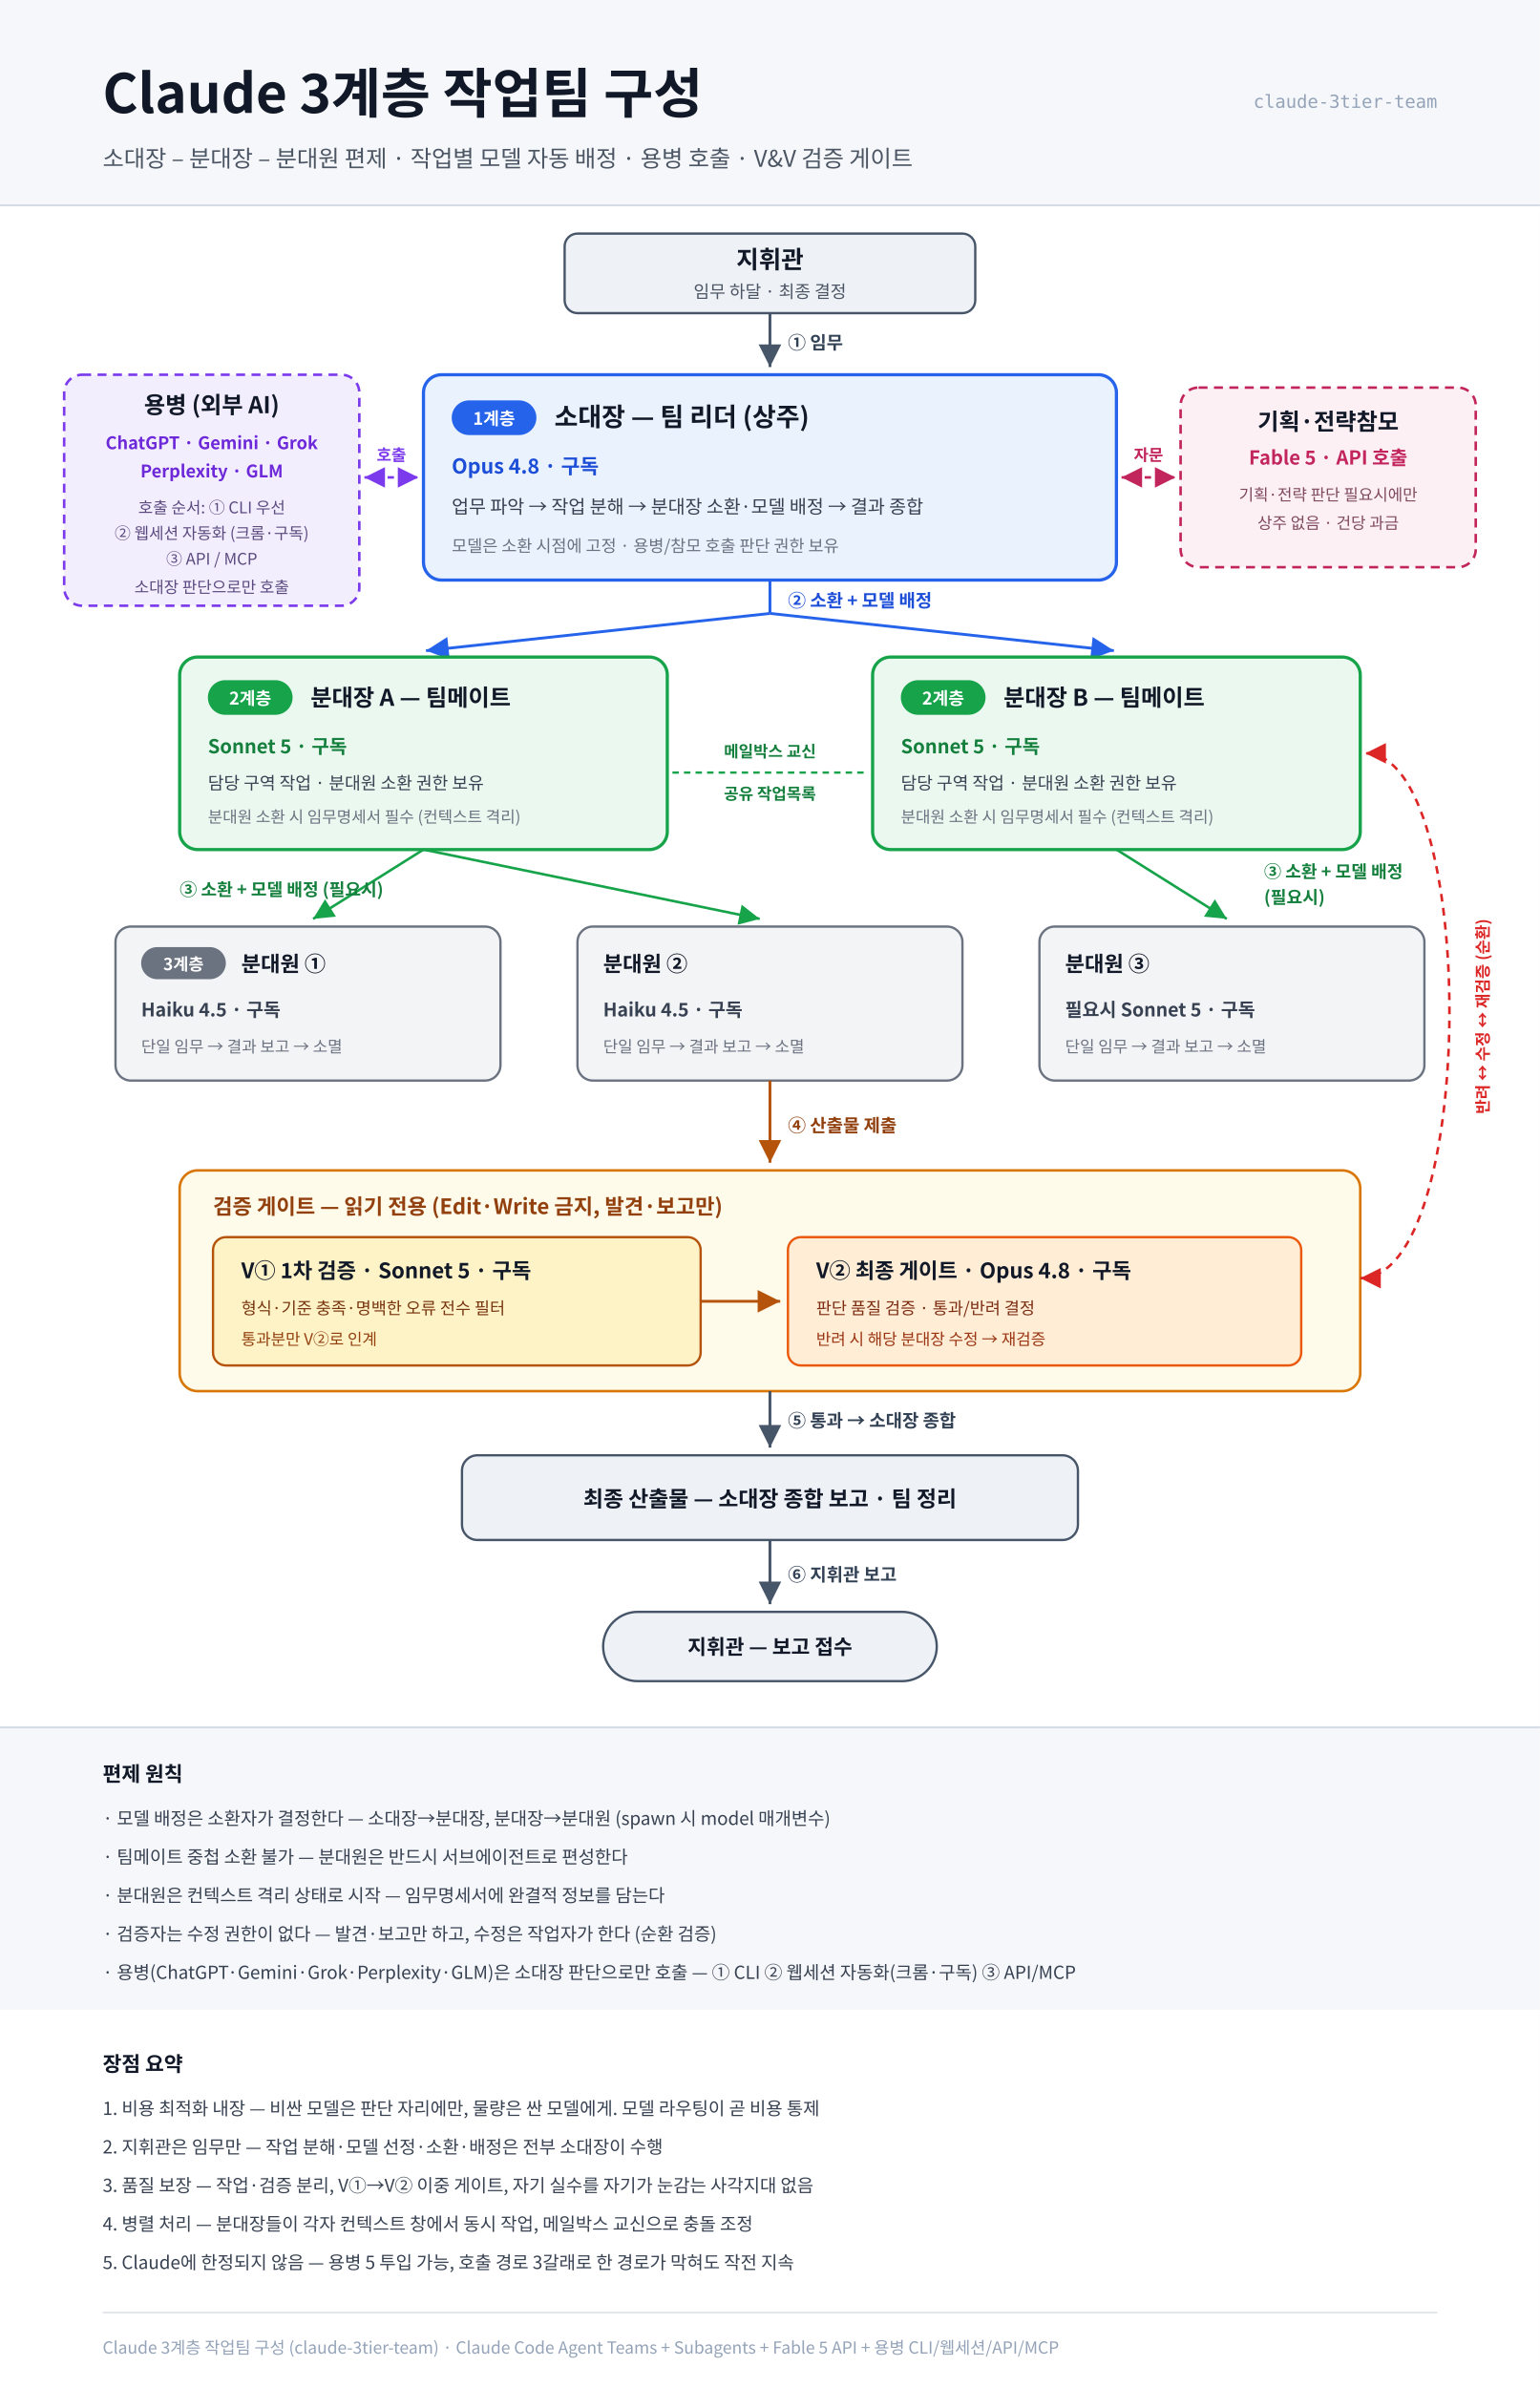
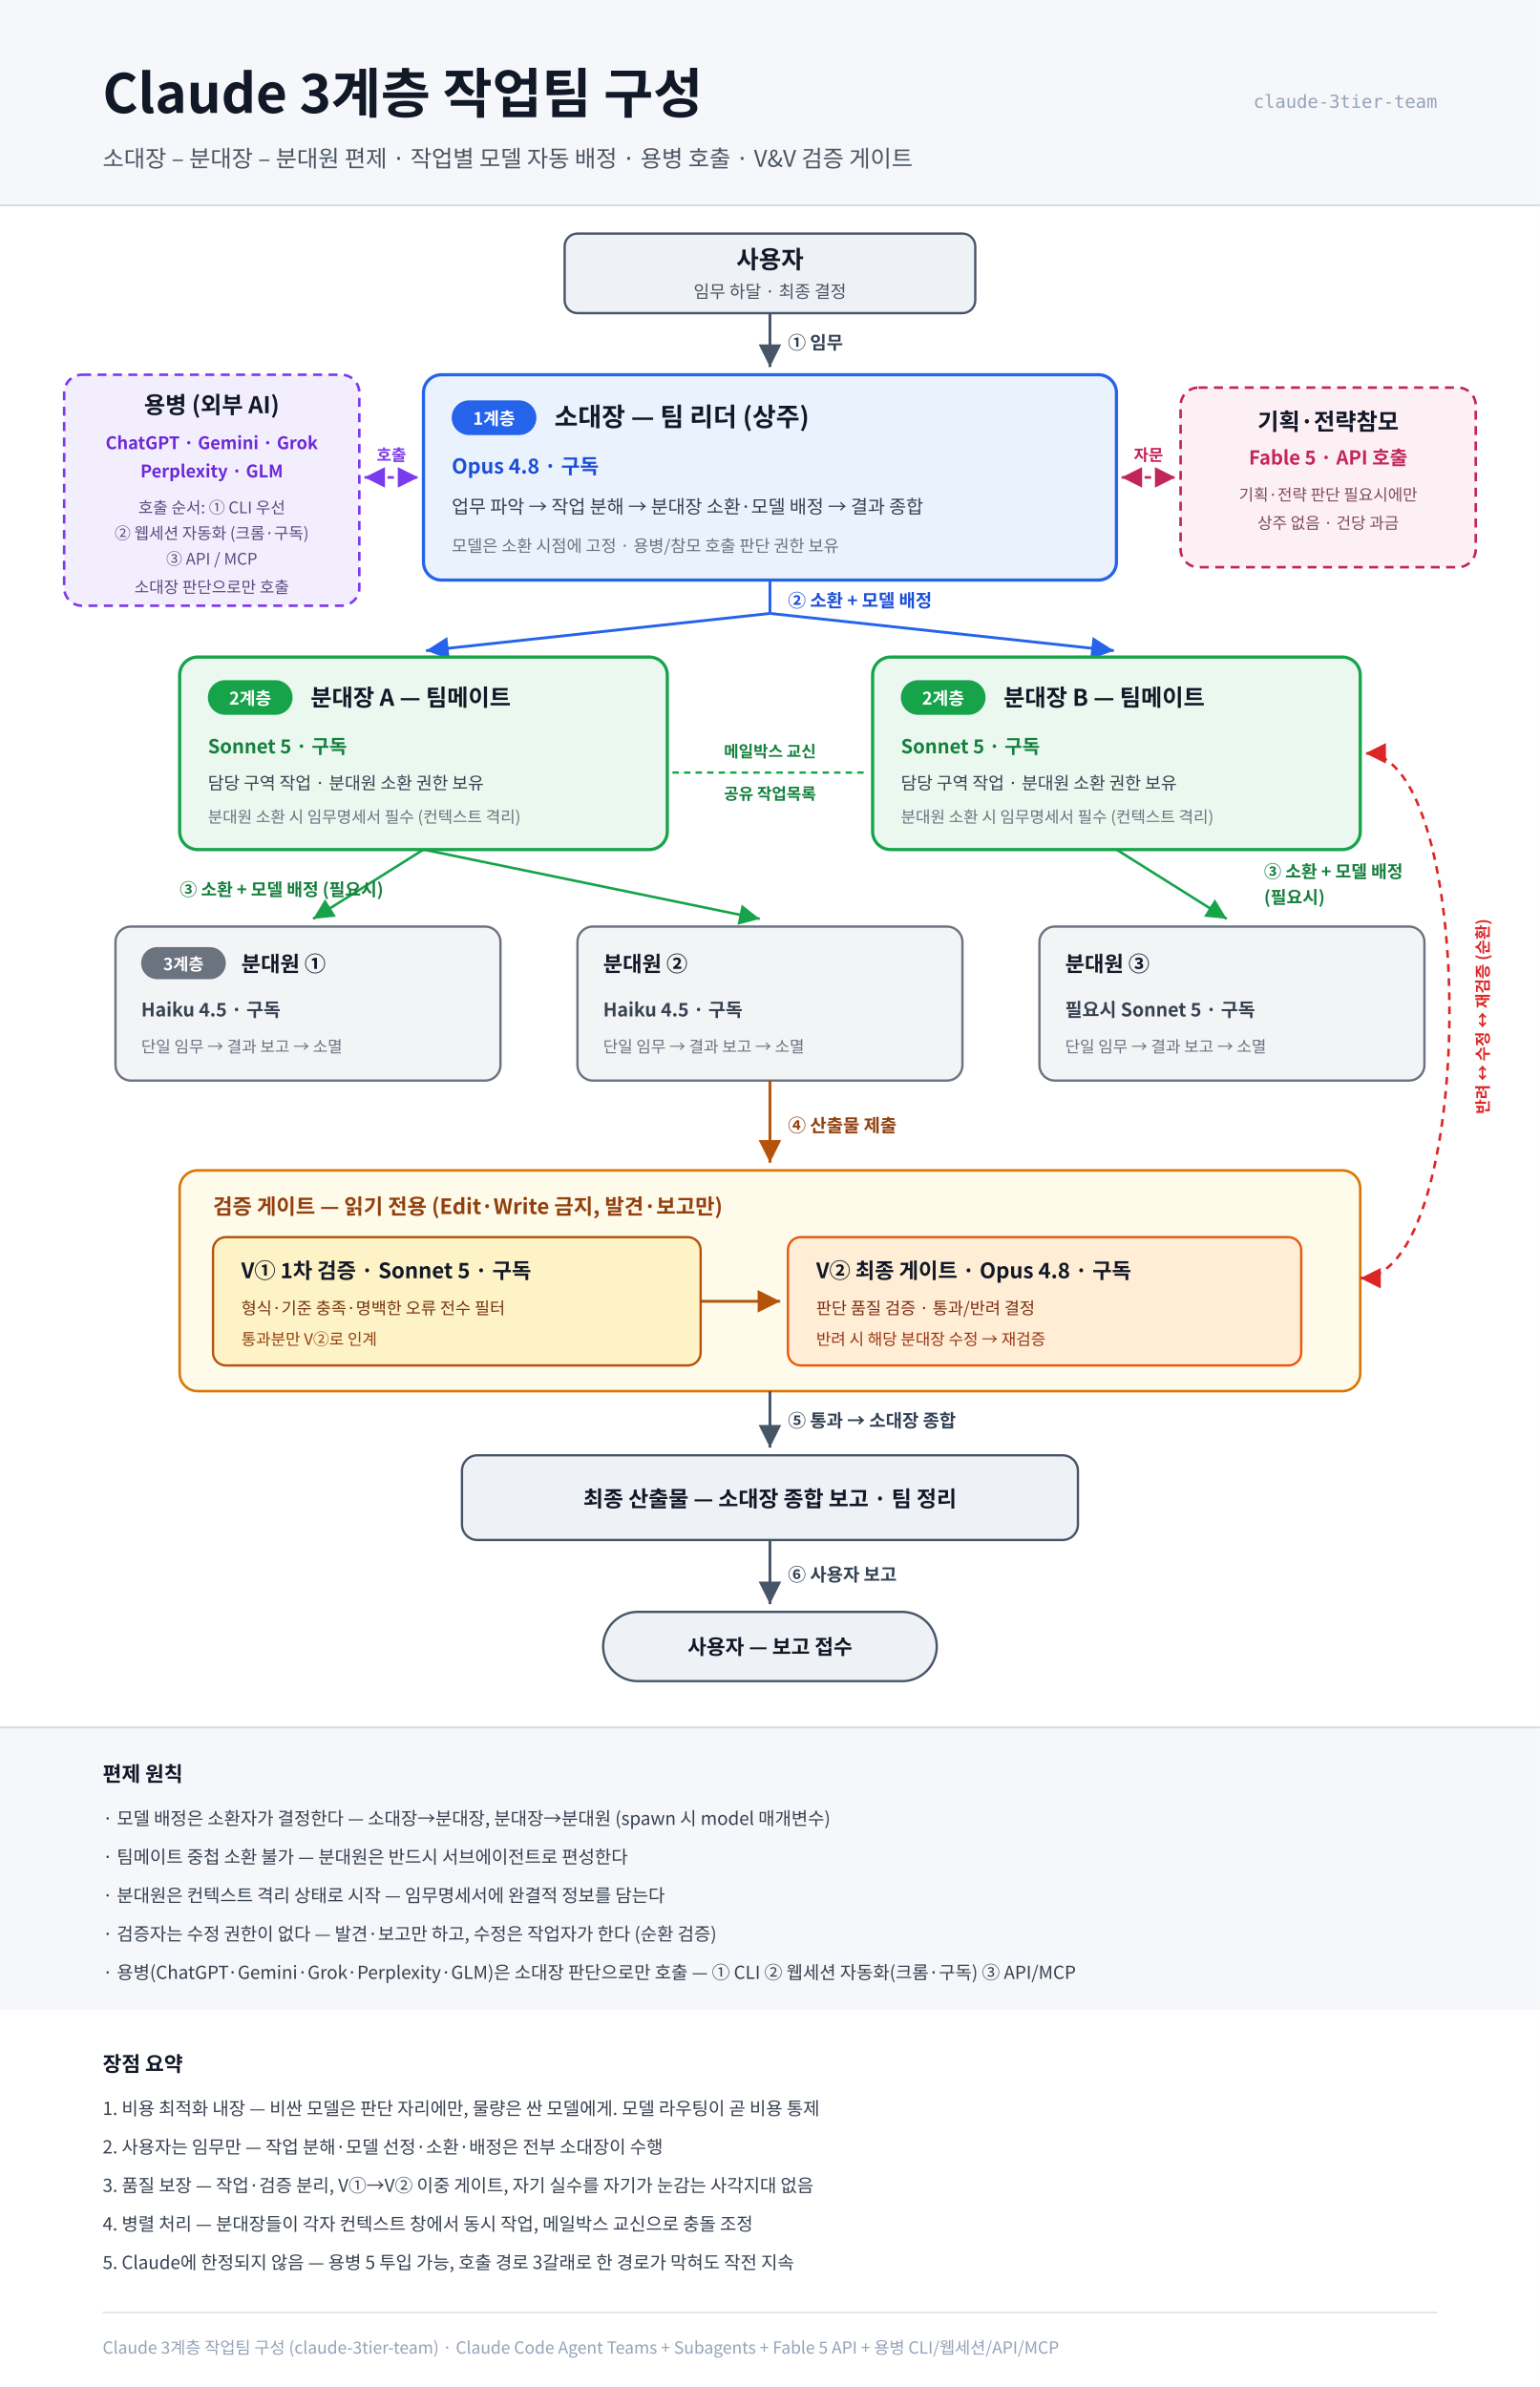
<svg xmlns="http://www.w3.org/2000/svg" width="1200" height="1860" viewBox="0 0 1200 1860" font-family="Pretendard, 'Noto Sans KR', 'Noto Sans CJK KR', 'Malgun Gothic', 'Apple SD Gothic Neo', sans-serif">
  <defs>
    <marker id="arrGray" markerWidth="10" markerHeight="10" refX="8" refY="4" orient="auto">
      <path d="M0,0 L8,4 L0,8 Z" fill="#475569" />
    </marker>
    <marker id="arrBlue" markerWidth="10" markerHeight="10" refX="8" refY="4" orient="auto">
      <path d="M0,0 L8,4 L0,8 Z" fill="#2563eb" />
    </marker>
    <marker id="arrGreen" markerWidth="10" markerHeight="10" refX="8" refY="4" orient="auto">
      <path d="M0,0 L8,4 L0,8 Z" fill="#16a34a" />
    </marker>
    <marker id="arrGold" markerWidth="10" markerHeight="10" refX="8" refY="4" orient="auto">
      <path d="M0,0 L8,4 L0,8 Z" fill="#b45309" />
    </marker>
    <marker id="arrRed" markerWidth="10" markerHeight="10" refX="8" refY="4" orient="auto">
      <path d="M0,0 L8,4 L0,8 Z" fill="#dc2626" />
    </marker>
    <marker id="arrRedStart" markerWidth="10" markerHeight="10" refX="0" refY="4" orient="auto">
      <path d="M8,0 L0,4 L8,8 Z" fill="#dc2626" />
    </marker>
    <marker id="arrPink" markerWidth="10" markerHeight="10" refX="8" refY="4" orient="auto">
      <path d="M0,0 L8,4 L0,8 Z" fill="#c2255c" />
    </marker>
    <marker id="arrPinkStart" markerWidth="10" markerHeight="10" refX="0" refY="4" orient="auto">
      <path d="M8,0 L0,4 L8,8 Z" fill="#c2255c" />
    </marker>
    <marker id="arrViolet" markerWidth="10" markerHeight="10" refX="8" refY="4" orient="auto">
      <path d="M0,0 L8,4 L0,8 Z" fill="#7c3aed" />
    </marker>
    <marker id="arrVioletStart" markerWidth="10" markerHeight="10" refX="0" refY="4" orient="auto">
      <path d="M8,0 L0,4 L8,8 Z" fill="#7c3aed" />
    </marker>
  </defs>
  <rect width="1200" height="1860" fill="#ffffff" />
  <rect x="0" y="0" width="1200" height="160" fill="#f5f7fa" />
  <line x1="0" y1="160" x2="1200" y2="160" stroke="#d5dbe4" stroke-width="1.5" />
  <text x="80" y="88" font-size="42" font-weight="700" fill="#111827">Claude 3계층 작업팀 구성</text>
  <text x="80" y="130" font-size="18" fill="#4b5563">소대장 – 분대장 – 분대원 편제 · 작업별 모델 자동 배정 · 용병 호출 · V&amp;V 검증 게이트</text>
  <text x="1120" y="84" font-size="14" fill="#94a3b8" text-anchor="end" font-family="Consolas, monospace">claude-3tier-team</text>
  <rect x="440" y="182" width="320" height="62" rx="10" fill="#eef1f6" stroke="#475569" stroke-width="1.8" />
-   <text x="600" y="209" font-size="19" font-weight="700" fill="#111827" text-anchor="middle">지휘관</text>
+   <text x="600" y="209" font-size="19" font-weight="700" fill="#111827" text-anchor="middle">사용자</text>
  <text x="600" y="232" font-size="13.5" fill="#4b5563" text-anchor="middle">임무 하달 · 최종 결정</text>
  <line x1="600" y1="244" x2="600" y2="286" stroke="#475569" stroke-width="2.2" marker-end="url(#arrGray)" />
  <text x="614" y="272" font-size="14" font-weight="600" fill="#334155">① 임무</text>
  <rect x="50" y="292" width="230" height="180" rx="14" fill="#f3eefe" stroke="#7c3aed" stroke-width="2" stroke-dasharray="7 5" />
  <text x="165" y="322" font-size="18" font-weight="700" fill="#111827" text-anchor="middle">용병 (외부 AI)</text>
  <text x="165" y="350" font-size="13.5" font-weight="700" fill="#6d28d9" text-anchor="middle">ChatGPT · Gemini · Grok</text>
  <text x="165" y="372" font-size="13.5" font-weight="700" fill="#6d28d9" text-anchor="middle">Perplexity · GLM</text>
  <text x="165" y="400" font-size="12.5" fill="#5b4a7f" text-anchor="middle">호출 순서: ① CLI 우선</text>
  <text x="165" y="420" font-size="12.5" fill="#5b4a7f" text-anchor="middle">② 웹세션 자동화 (크롬·구독)</text>
  <text x="165" y="440" font-size="12.5" fill="#5b4a7f" text-anchor="middle">③ API / MCP</text>
  <text x="165" y="462" font-size="12.5" fill="#5b4a7f" text-anchor="middle">소대장 판단으로만 호출</text>
  <line x1="284" y1="372" x2="326" y2="372" stroke="#7c3aed" stroke-width="2" stroke-dasharray="5 4" marker-start="url(#arrVioletStart)" marker-end="url(#arrViolet)" />
  <text x="305" y="359" font-size="12.5" font-weight="600" fill="#7c3aed" text-anchor="middle">호출</text>
  <rect x="330" y="292" width="540" height="160" rx="14" fill="#eaf2fd" stroke="#2563eb" stroke-width="2.5" />
  <rect x="352" y="312" width="66" height="27" rx="13.5" fill="#2563eb" />
  <text x="385" y="331" font-size="13.5" font-weight="700" fill="#ffffff" text-anchor="middle">1계층</text>
  <text x="432" y="332" font-size="20" font-weight="700" fill="#111827">소대장 — 팀 리더 (상주)</text>
  <text x="352" y="369" font-size="16" font-weight="700" fill="#1d4ed8">Opus 4.8 · 구독</text>
  <text x="352" y="400" font-size="14.5" fill="#374151">업무 파악 → 작업 분해 → 분대장 소환·모델 배정 → 결과 종합</text>
  <text x="352" y="430" font-size="13" fill="#6b7280">모델은 소환 시점에 고정 · 용병/참모 호출 판단 권한 보유</text>
  <rect x="920" y="302" width="230" height="140" rx="14" fill="#fdf0f5" stroke="#c2255c" stroke-width="2" stroke-dasharray="7 5" />
  <text x="1035" y="335" font-size="18" font-weight="700" fill="#111827" text-anchor="middle">기획·전략참모</text>
  <text x="1035" y="362" font-size="15" font-weight="700" fill="#c2255c" text-anchor="middle">Fable 5 · API 호출</text>
  <text x="1035" y="390" font-size="12.5" fill="#7f4a5e" text-anchor="middle">기획·전략 판단 필요시에만</text>
  <text x="1035" y="412" font-size="12.5" fill="#7f4a5e" text-anchor="middle">상주 없음 · 건당 과금</text>
  <line x1="874" y1="372" x2="916" y2="372" stroke="#c2255c" stroke-width="2" stroke-dasharray="5 4" marker-end="url(#arrPink)" marker-start="url(#arrPinkStart)" />
  <text x="895" y="359" font-size="12.5" font-weight="600" fill="#c2255c" text-anchor="middle">자문</text>
  <line x1="600" y1="452" x2="600" y2="478" stroke="#2563eb" stroke-width="2.2" />
  <line x1="600" y1="478" x2="332" y2="507" stroke="#2563eb" stroke-width="2.2" marker-end="url(#arrBlue)" />
  <line x1="600" y1="478" x2="868" y2="507" stroke="#2563eb" stroke-width="2.2" marker-end="url(#arrBlue)" />
  <text x="614" y="473" font-size="14" font-weight="600" fill="#1d4ed8">② 소환 + 모델 배정</text>
  <rect x="140" y="512" width="380" height="150" rx="14" fill="#ebf8f0" stroke="#16a34a" stroke-width="2.5" />
  <rect x="162" y="530" width="66" height="27" rx="13.5" fill="#16a34a" />
  <text x="195" y="549" font-size="13.5" font-weight="700" fill="#ffffff" text-anchor="middle">2계층</text>
  <text x="242" y="550" font-size="18" font-weight="700" fill="#111827">분대장 A — 팀메이트</text>
  <text x="162" y="587" font-size="15" font-weight="700" fill="#15803d">Sonnet 5 · 구독</text>
  <text x="162" y="615" font-size="13.5" fill="#374151">담당 구역 작업 · 분대원 소환 권한 보유</text>
  <text x="162" y="641" font-size="12.5" fill="#6b7280">분대원 소환 시 임무명세서 필수 (컨텍스트 격리)</text>
  <rect x="680" y="512" width="380" height="150" rx="14" fill="#ebf8f0" stroke="#16a34a" stroke-width="2.5" />
  <rect x="702" y="530" width="66" height="27" rx="13.5" fill="#16a34a" />
  <text x="735" y="549" font-size="13.5" font-weight="700" fill="#ffffff" text-anchor="middle">2계층</text>
  <text x="782" y="550" font-size="18" font-weight="700" fill="#111827">분대장 B — 팀메이트</text>
  <text x="702" y="587" font-size="15" font-weight="700" fill="#15803d">Sonnet 5 · 구독</text>
  <text x="702" y="615" font-size="13.5" fill="#374151">담당 구역 작업 · 분대원 소환 권한 보유</text>
  <text x="702" y="641" font-size="12.5" fill="#6b7280">분대원 소환 시 임무명세서 필수 (컨텍스트 격리)</text>
  <line x1="524" y1="602" x2="676" y2="602" stroke="#16a34a" stroke-width="1.8" stroke-dasharray="5 4" />
  <text x="600" y="590" font-size="12.5" font-weight="600" fill="#15803d" text-anchor="middle">메일박스 교신</text>
  <text x="600" y="623" font-size="12.5" font-weight="600" fill="#15803d" text-anchor="middle">공유 작업목록</text>
  <line x1="330" y1="662" x2="244" y2="716" stroke="#16a34a" stroke-width="2" marker-end="url(#arrGreen)" />
  <line x1="330" y1="662" x2="592" y2="716" stroke="#16a34a" stroke-width="2" marker-end="url(#arrGreen)" />
  <line x1="870" y1="662" x2="956" y2="716" stroke="#16a34a" stroke-width="2" marker-end="url(#arrGreen)" />
  <text x="140" y="698" font-size="13.5" font-weight="600" fill="#15803d">③ 소환 + 모델 배정 (필요시)</text>
  <text x="985" y="684" font-size="13.5" font-weight="600" fill="#15803d">③ 소환 + 모델 배정</text>
  <text x="985" y="704" font-size="13.5" font-weight="600" fill="#15803d">(필요시)</text>
  <rect x="90" y="722" width="300" height="120" rx="12" fill="#f3f4f6" stroke="#6b7280" stroke-width="1.8" />
  <rect x="110" y="738" width="66" height="25" rx="12.5" fill="#6b7280" />
  <text x="143" y="756" font-size="13" font-weight="700" fill="#ffffff" text-anchor="middle">3계층</text>
  <text x="188" y="757" font-size="16.5" font-weight="700" fill="#111827">분대원 ①</text>
  <text x="110" y="792" font-size="14.5" font-weight="700" fill="#374151">Haiku 4.5 · 구독</text>
  <text x="110" y="820" font-size="12.5" fill="#6b7280">단일 임무 → 결과 보고 → 소멸</text>
  <rect x="450" y="722" width="300" height="120" rx="12" fill="#f3f4f6" stroke="#6b7280" stroke-width="1.8" />
  <text x="470" y="757" font-size="16.5" font-weight="700" fill="#111827">분대원 ②</text>
  <text x="470" y="792" font-size="14.5" font-weight="700" fill="#374151">Haiku 4.5 · 구독</text>
  <text x="470" y="820" font-size="12.5" fill="#6b7280">단일 임무 → 결과 보고 → 소멸</text>
  <rect x="810" y="722" width="300" height="120" rx="12" fill="#f3f4f6" stroke="#6b7280" stroke-width="1.8" />
  <text x="830" y="757" font-size="16.5" font-weight="700" fill="#111827">분대원 ③</text>
  <text x="830" y="792" font-size="14.5" font-weight="700" fill="#374151">필요시 Sonnet 5 · 구독</text>
  <text x="830" y="820" font-size="12.5" fill="#6b7280">단일 임무 → 결과 보고 → 소멸</text>
  <line x1="600" y1="842" x2="600" y2="906" stroke="#b45309" stroke-width="2.2" marker-end="url(#arrGold)" />
  <text x="614" y="882" font-size="14" font-weight="600" fill="#92400e">④ 산출물 제출</text>
  <rect x="140" y="912" width="920" height="172" rx="14" fill="#fffbeb" stroke="#d97706" stroke-width="2" />
  <text x="166" y="946" font-size="16.5" font-weight="700" fill="#92400e">검증 게이트 — 읽기 전용 (Edit·Write 금지, 발견·보고만)</text>
  <rect x="166" y="964" width="380" height="100" rx="10" fill="#fef3c7" stroke="#b45309" stroke-width="1.8" />
  <text x="188" y="996" font-size="16.5" font-weight="700" fill="#111827">V① 1차 검증 · Sonnet 5 · 구독</text>
  <text x="188" y="1024" font-size="13" fill="#78350f">형식·기준 충족·명백한 오류 전수 필터</text>
  <text x="188" y="1048" font-size="12.5" fill="#92400e">통과분만 V②로 인계</text>
  <line x1="546" y1="1014" x2="608" y2="1014" stroke="#b45309" stroke-width="2.2" marker-end="url(#arrGold)" />
  <rect x="614" y="964" width="400" height="100" rx="10" fill="#ffedd5" stroke="#ea580c" stroke-width="1.8" />
  <text x="636" y="996" font-size="16.5" font-weight="700" fill="#111827">V② 최종 게이트 · Opus 4.8 · 구독</text>
  <text x="636" y="1024" font-size="13" fill="#7c2d12">판단 품질 검증 · 통과/반려 결정</text>
  <text x="636" y="1048" font-size="12.5" fill="#9a3412">반려 시 해당 분대장 수정 → 재검증</text>
  <path d="M 1060,996 C 1152,996 1152,587 1064,587" fill="none" stroke="#dc2626" stroke-width="2" stroke-dasharray="6 5" marker-end="url(#arrRed)" marker-start="url(#arrRedStart)" />
  <text transform="rotate(-90 1160 792)" x="1160" y="792" font-size="12.5" font-weight="600" fill="#dc2626" text-anchor="middle">반려 ↔ 수정 ↔ 재검증 (순환)</text>
  <line x1="600" y1="1084" x2="600" y2="1128" stroke="#475569" stroke-width="2.2" marker-end="url(#arrGray)" />
  <text x="614" y="1112" font-size="14" font-weight="600" fill="#334155">⑤ 통과 → 소대장 종합</text>
  <rect x="360" y="1134" width="480" height="66" rx="12" fill="#eef1f6" stroke="#475569" stroke-width="1.8" />
  <text x="600" y="1174" font-size="17" font-weight="700" fill="#111827" text-anchor="middle">최종 산출물 — 소대장 종합 보고 · 팀 정리</text>
  <line x1="600" y1="1200" x2="600" y2="1250" stroke="#475569" stroke-width="2.2" marker-end="url(#arrGray)" />
-   <text x="614" y="1232" font-size="14" font-weight="600" fill="#334155">⑥ 지휘관 보고</text>
+   <text x="614" y="1232" font-size="14" font-weight="600" fill="#334155">⑥ 사용자 보고</text>
  <rect x="470" y="1256" width="260" height="54" rx="27" fill="#eef1f6" stroke="#475569" stroke-width="1.8" />
-   <text x="600" y="1289" font-size="16" font-weight="700" fill="#111827" text-anchor="middle">지휘관 — 보고 접수</text>
+   <text x="600" y="1289" font-size="16" font-weight="700" fill="#111827" text-anchor="middle">사용자 — 보고 접수</text>
  <rect x="0" y="1346" width="1200" height="220" fill="#f5f7fa" />
  <line x1="0" y1="1346" x2="1200" y2="1346" stroke="#d5dbe4" stroke-width="1.5" />
  <text x="80" y="1388" font-size="16" font-weight="700" fill="#111827">편제 원칙</text>
  <text x="80" y="1422" font-size="14" fill="#374151">· 모델 배정은 소환자가 결정한다 — 소대장→분대장, 분대장→분대원 (spawn 시 model 매개변수)</text>
  <text x="80" y="1452" font-size="14" fill="#374151">· 팀메이트 중첩 소환 불가 — 분대원은 반드시 서브에이전트로 편성한다</text>
  <text x="80" y="1482" font-size="14" fill="#374151">· 분대원은 컨텍스트 격리 상태로 시작 — 임무명세서에 완결적 정보를 담는다</text>
  <text x="80" y="1512" font-size="14" fill="#374151">· 검증자는 수정 권한이 없다 — 발견·보고만 하고, 수정은 작업자가 한다 (순환 검증)</text>
  <text x="80" y="1542" font-size="14" fill="#374151">· 용병(ChatGPT·Gemini·Grok·Perplexity·GLM)은 소대장 판단으로만 호출 — ① CLI ② 웹세션 자동화(크롬·구독) ③ API/MCP</text>
  <text x="80" y="1614" font-size="16" font-weight="700" fill="#111827">장점 요약</text>
  <text x="80" y="1648" font-size="14" fill="#374151">1. 비용 최적화 내장 — 비싼 모델은 판단 자리에만, 물량은 싼 모델에게. 모델 라우팅이 곧 비용 통제</text>
-   <text x="80" y="1678" font-size="14" fill="#374151">2. 지휘관은 임무만 — 작업 분해·모델 선정·소환·배정은 전부 소대장이 수행</text>
+   <text x="80" y="1678" font-size="14" fill="#374151">2. 사용자는 임무만 — 작업 분해·모델 선정·소환·배정은 전부 소대장이 수행</text>
  <text x="80" y="1708" font-size="14" fill="#374151">3. 품질 보장 — 작업·검증 분리, V①→V② 이중 게이트, 자기 실수를 자기가 눈감는 사각지대 없음</text>
  <text x="80" y="1738" font-size="14" fill="#374151">4. 병렬 처리 — 분대장들이 각자 컨텍스트 창에서 동시 작업, 메일박스 교신으로 충돌 조정</text>
  <text x="80" y="1768" font-size="14" fill="#374151">5. Claude에 한정되지 않음 — 용병 5 투입 가능, 호출 경로 3갈래로 한 경로가 막혀도 작전 지속</text>
  <line x1="80" y1="1802" x2="1120" y2="1802" stroke="#d5dbe4" stroke-width="1" />
  <text x="80" y="1834" font-size="13" fill="#94a3b8">Claude 3계층 작업팀 구성 (claude-3tier-team) · Claude Code Agent Teams + Subagents + Fable 5 API + 용병 CLI/웹세션/API/MCP</text>
</svg>
